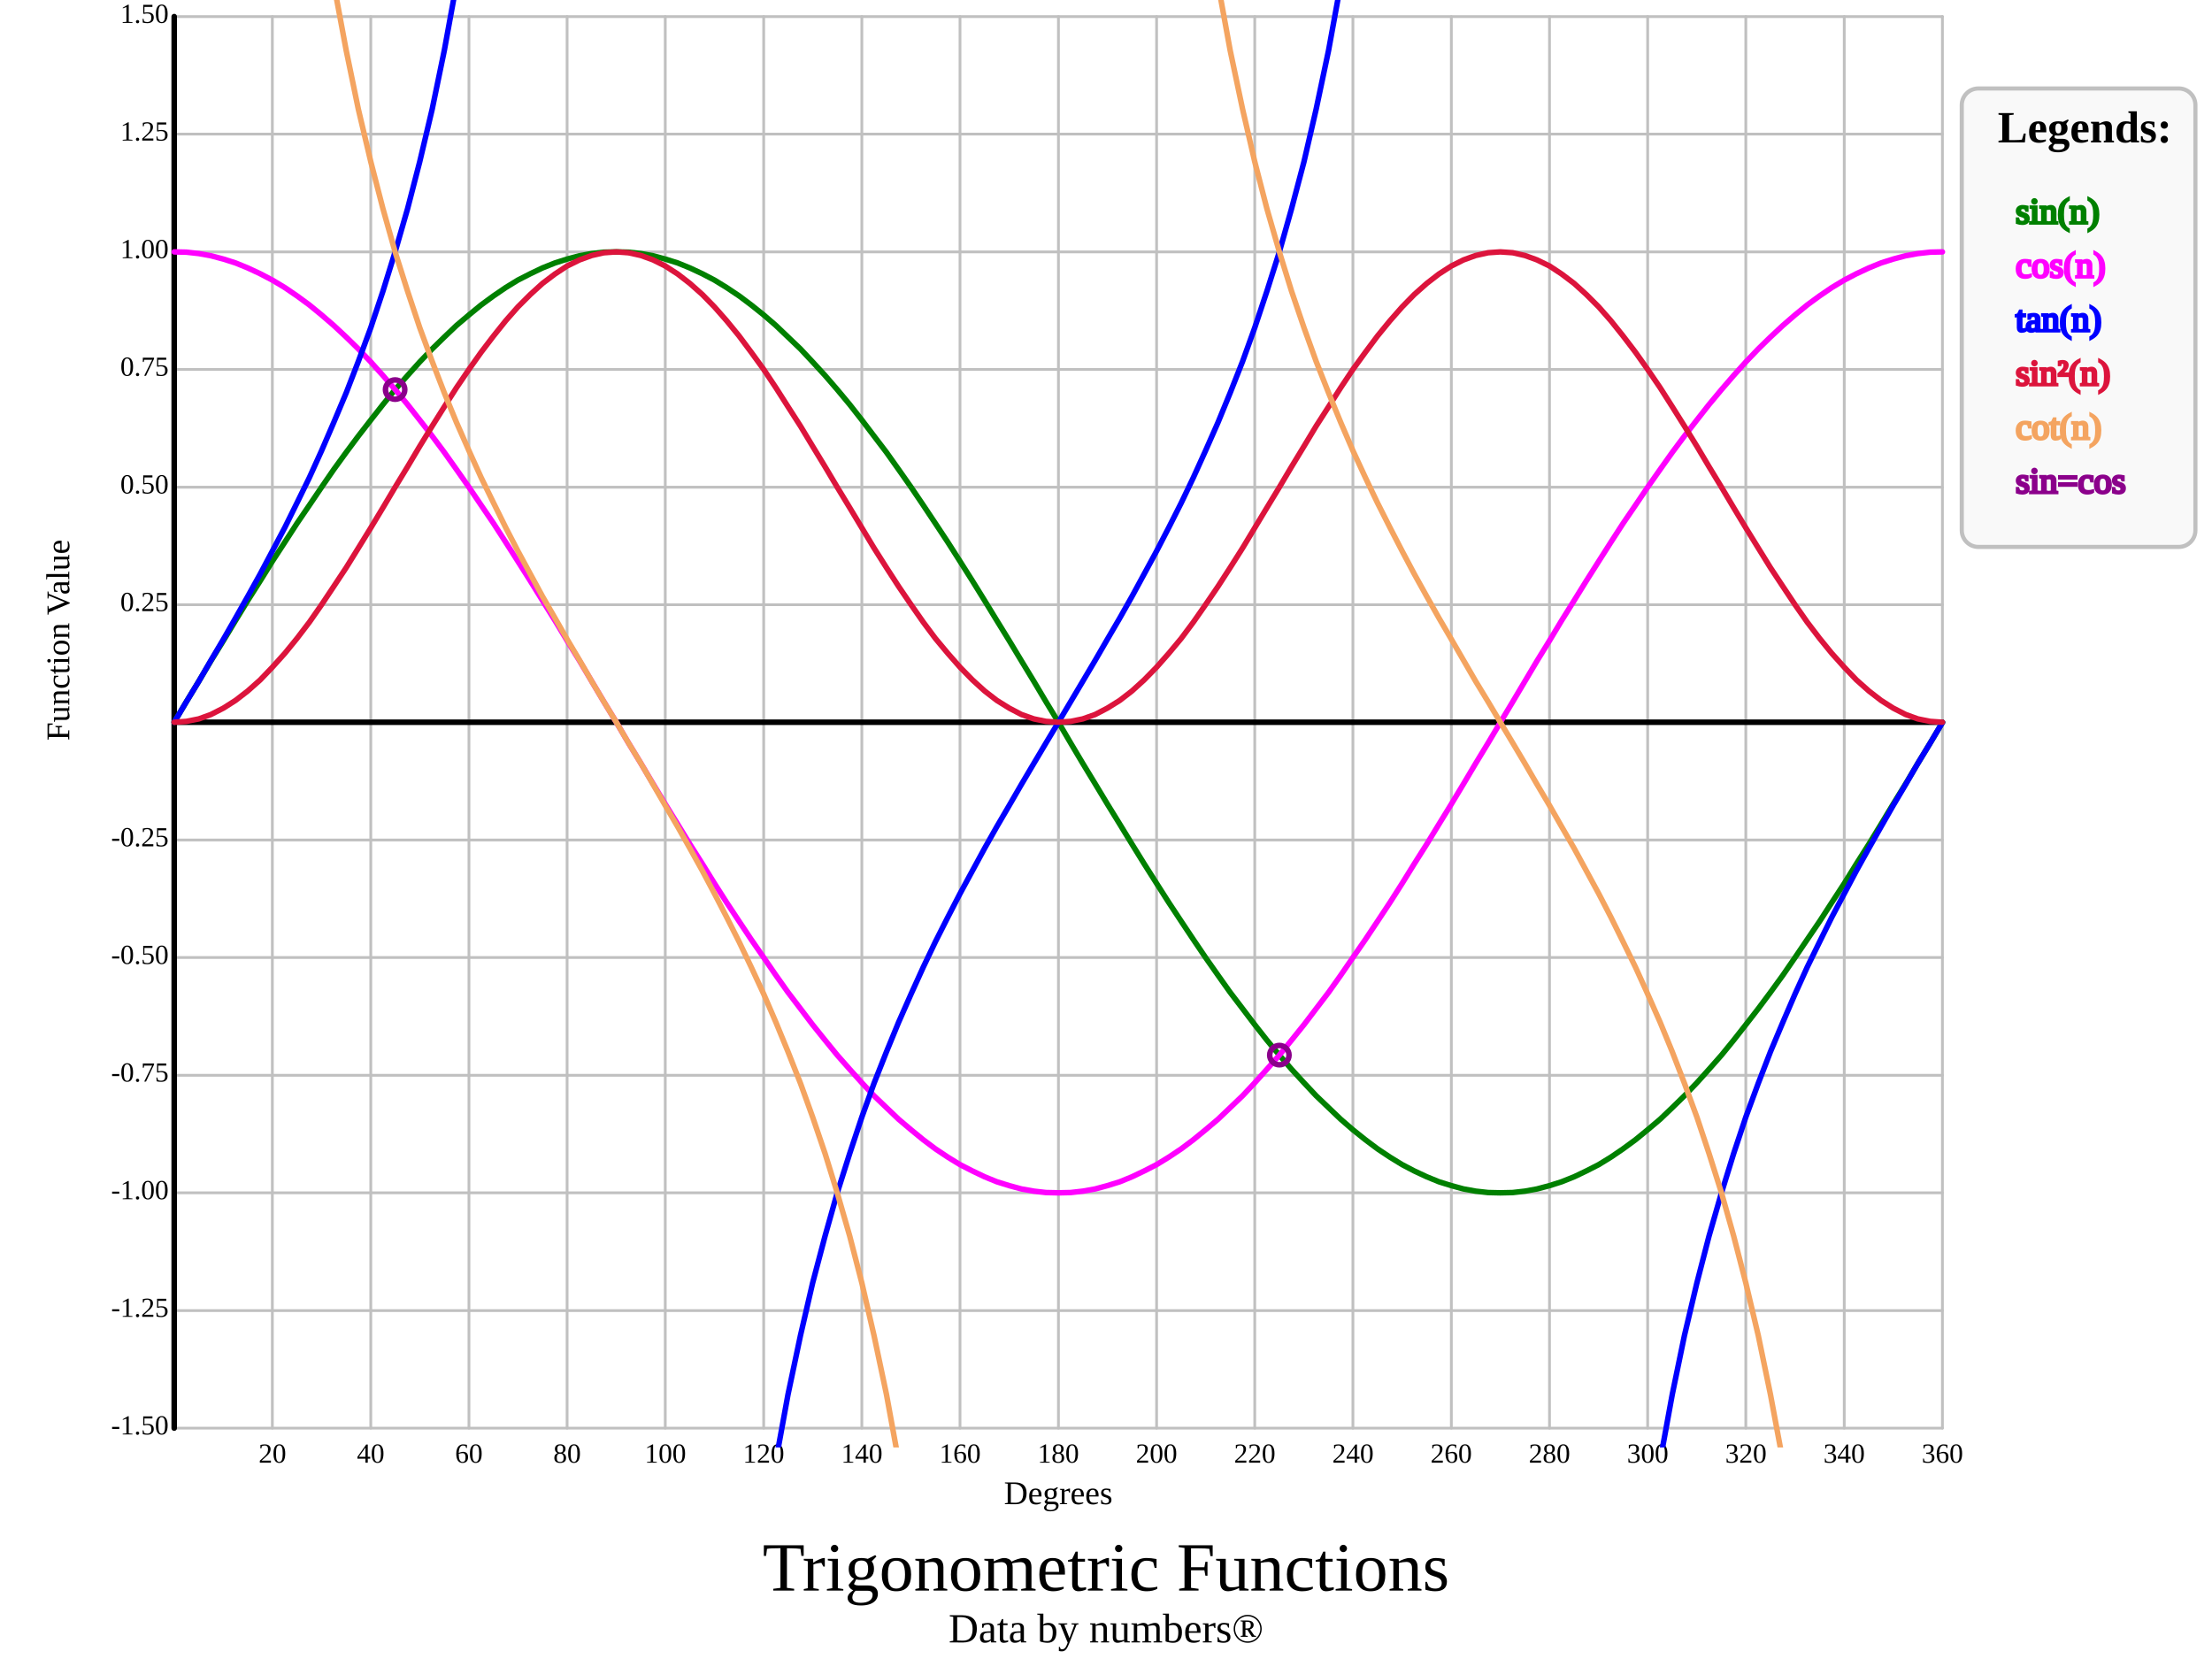
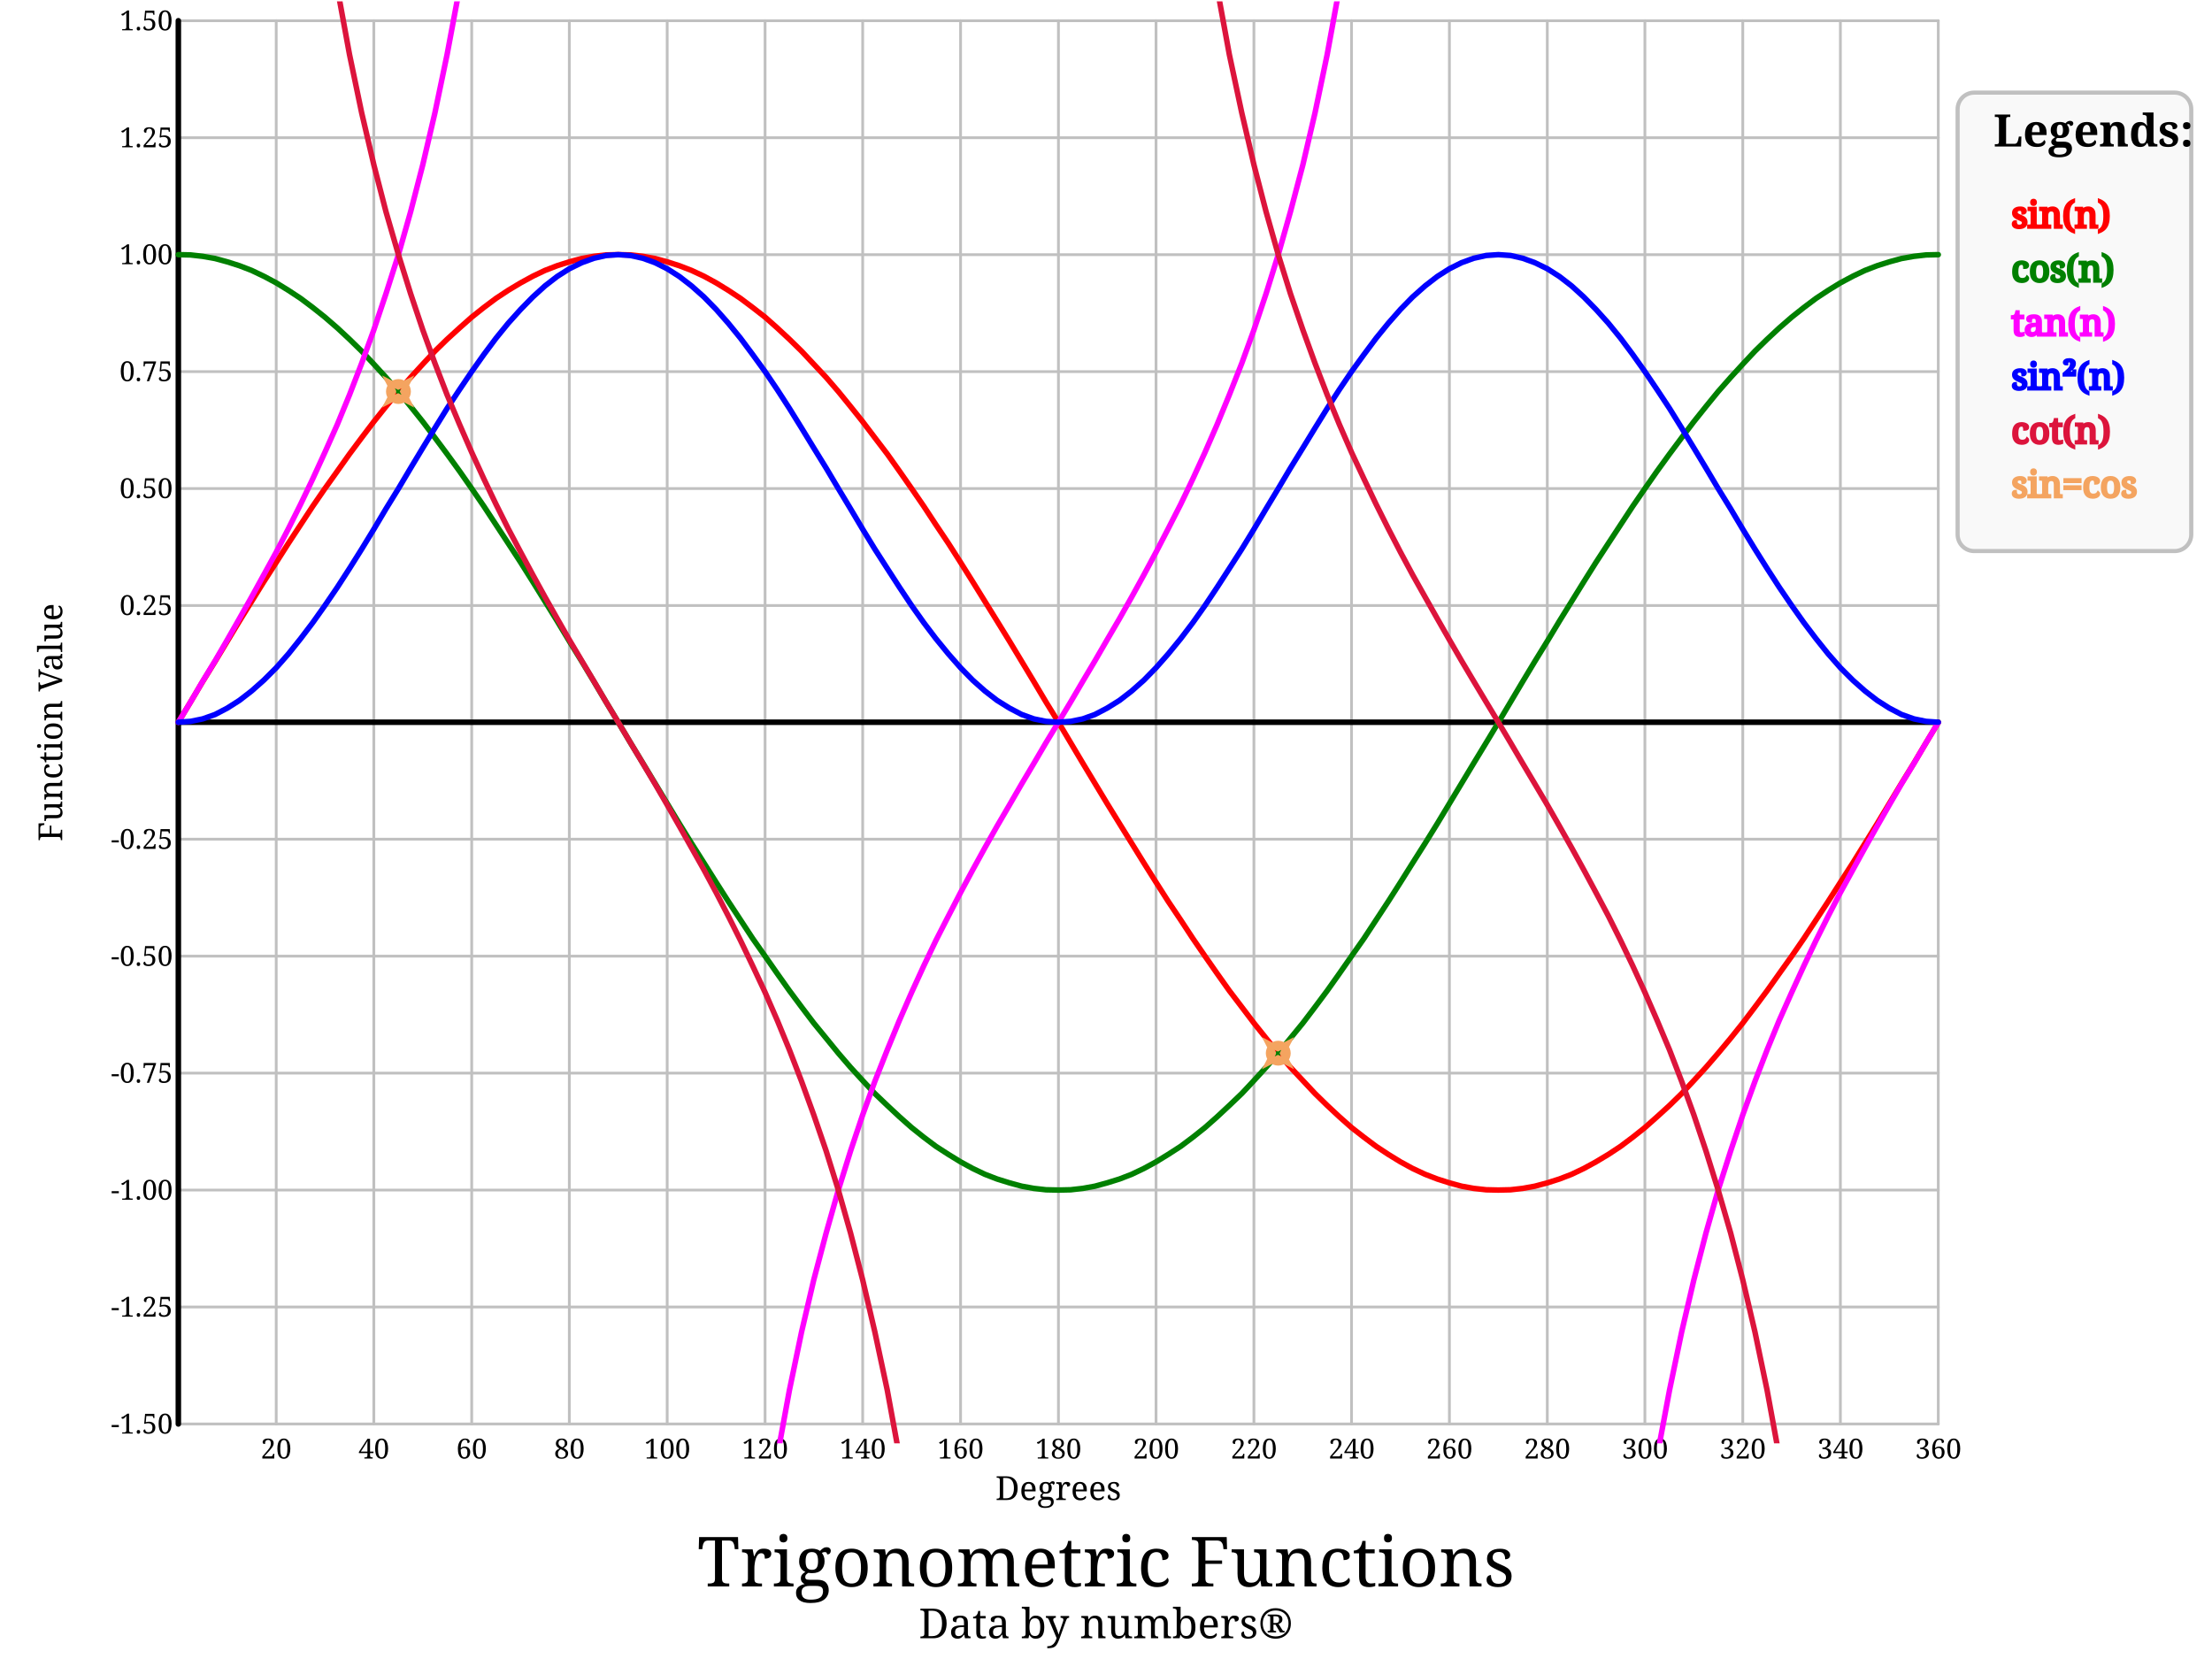
<svg xmlns="http://www.w3.org/2000/svg" id="svg-ex1" width="800" height="600">
+   <defs>
+     <clipPath id="plotable">
+       <rect x="57.5" y="0.5" width="650.5" height="521.5" rx="0.0" />
+     </clipPath>
+   </defs>
  <style>
svg#svg-ex1 { background-color: #ffedcc }
#svg-ex1 g.plotarea { opacity: 1.0 }
#svg-ex1 g.plotarea path:hover { stroke-width: 5.0 }
#svg-ex1 path { stroke-width: 2.0; fill: none; stroke-linecap: round }
#svg-ex1 path.axes { stroke: black }
- #svg-ex1 path.xtick, #svg-ex1 path.ytick { stroke: silver; stroke-width: 1 }
- #svg-ex1 text.legends { font-size: 13.0px }
- #svg-ex1 text.legends.headline { font-size: 16.2px; font-weight: bold }
+ #svg-ex1 path.xlabel, #svg-ex1 path.ylabel { stroke: silver; stroke-width: 1 }
+ #svg-ex1 text { font-family: serif }
+ #svg-ex1 text.legend { font-size: 13.0px }
+ #svg-ex1 text.legend.headline { font-size: 16.2px; font-weight: bold }
#svg-ex1 text.subtitle { font-size: 15.0px; text-anchor: middle }
#svg-ex1 text.title { font-size: 25.0px; text-anchor: middle }
#svg-ex1 text.xlabel { font-size: 10.0px; text-anchor: middle }
- #svg-ex1 text.xtitle { font-size: 12.0px; text-anchor: middle }
+ #svg-ex1 text.xtitle, #svg-ex1 text.ytitle { font-size: 12.0px; text-anchor: middle }
#svg-ex1 text.ylabel { font-size: 10.0px; text-anchor: end; dominant-baseline: middle }
- #svg-ex1 text.ytitle { font-size: 12.0px; text-anchor: middle; writing-mode: tb }
- #svg-ex1 path.plot01 { stroke: #ff0000 }
- #svg-ex1 text.plot01 { fill: #ff0000; stroke: #ff0000 }
- #svg-ex1 path.plot02 { stroke: #008000 }
- #svg-ex1 text.plot02 { fill: #008000; stroke: #008000 }
- #svg-ex1 path.plot03 { stroke: #ff00ff }
- #svg-ex1 text.plot03 { fill: #ff00ff; stroke: #ff00ff }
- #svg-ex1 path.plot04 { stroke: #0000ff }
- #svg-ex1 text.plot04 { fill: #0000ff; stroke: #0000ff }
- #svg-ex1 path.plot05 { stroke: #dc143c }
- #svg-ex1 text.plot05 { fill: #dc143c; stroke: #dc143c }
- #svg-ex1 path.plot06 { stroke: #f4a460 }
- #svg-ex1 text.plot06 { fill: #f4a460; stroke: #f4a460 }
- #svg-ex1 path.plot07 { stroke: #8b008b }
- #svg-ex1 text.plot07 { fill: #8b008b; stroke: #8b008b }
- #svg-ex1 rect.legends { fill: silver; stroke: silver; fill-opacity: 0.1; stroke-width: 1.5 }
+ #svg-ex1 path.plot03 { stroke: #ff0000; fill: none; fill-opacity: 0.75 }
+ #svg-ex1 text.plot03, #svg-ex1 rect.plot03 { fill: #ff0000; stroke: #ff0000 }
+ #svg-ex1 path.plot04 { stroke: #008000; fill: none; fill-opacity: 0.75 }
+ #svg-ex1 text.plot04, #svg-ex1 rect.plot04 { fill: #008000; stroke: #008000 }
+ #svg-ex1 path.plot05 { stroke: #ff00ff; fill: none; fill-opacity: 0.75 }
+ #svg-ex1 text.plot05, #svg-ex1 rect.plot05 { fill: #ff00ff; stroke: #ff00ff }
+ #svg-ex1 path.plot06 { stroke: #0000ff; fill: none; fill-opacity: 0.75 }
+ #svg-ex1 text.plot06, #svg-ex1 rect.plot06 { fill: #0000ff; stroke: #0000ff }
+ #svg-ex1 path.plot07 { stroke: #dc143c; fill: none; fill-opacity: 0.75 }
+ #svg-ex1 text.plot07, #svg-ex1 rect.plot07 { fill: #dc143c; stroke: #dc143c }
+ #svg-ex1 path.plot08 { stroke: #f4a460; fill: none; fill-opacity: 0.75 }
+ #svg-ex1 text.plot08, #svg-ex1 rect.plot08 { fill: #f4a460; stroke: #f4a460 }
+ #svg-ex1 rect.legend { fill: silver; stroke: silver; fill-opacity: 0.1; stroke-width: 1.5 }
</style>
-   <defs>
-     <clipPath id="plotable">
-       <rect x="56.0" y="-1.0" width="653.5" height="524.5" rx="0.0" />
-     </clipPath>
-   </defs>
-   <path class="xtick" d=" M 98.5,516.5 V 6.0 M 134.1,516.5 V 6.0 M 169.6,516.5 V 6.0 M 205.1,516.5 V 6.0 M 240.6,516.5 V 6.0 M 276.2,516.5 V 6.0 M 311.7,516.5 V 6.0 M 347.2,516.5 V 6.0 M 382.8,516.5 V 6.0 M 418.3,516.5 V 6.0 M 453.8,516.5 V 6.0 M 489.3,516.5 V 6.0 M 524.9,516.5 V 6.0 M 560.4,516.5 V 6.0 M 595.9,516.5 V 6.0 M 631.4,516.5 V 6.0 M 667.0,516.5 V 6.0 M 702.5,516.5 V 6.0 " />
-   <text x="98.53" y="529.00" class="xlabel">20</text>
-   <text x="134.06" y="529.00" class="xlabel">40</text>
-   <text x="169.58" y="529.00" class="xlabel">60</text>
-   <text x="205.11" y="529.00" class="xlabel">80</text>
-   <text x="240.64" y="529.00" class="xlabel">100</text>
-   <text x="276.17" y="529.00" class="xlabel">120</text>
-   <text x="311.69" y="529.00" class="xlabel">140</text>
-   <text x="347.22" y="529.00" class="xlabel">160</text>
-   <text x="382.75" y="529.00" class="xlabel">180</text>
-   <text x="418.28" y="529.00" class="xlabel">200</text>
-   <text x="453.81" y="529.00" class="xlabel">220</text>
-   <text x="489.33" y="529.00" class="xlabel">240</text>
-   <text x="524.86" y="529.00" class="xlabel">260</text>
-   <text x="560.39" y="529.00" class="xlabel">280</text>
-   <text x="595.92" y="529.00" class="xlabel">300</text>
-   <text x="631.44" y="529.00" class="xlabel">320</text>
-   <text x="666.97" y="529.00" class="xlabel">340</text>
-   <text x="702.50" y="529.00" class="xlabel">360</text>
-   <path class="ytick" d=" M 63.0,218.7 H 702.5 M 63.0,303.8 H 702.5 M 63.0,176.2 H 702.5 M 63.0,346.3 H 702.5 M 63.0,133.6 H 702.5 M 63.0,388.9 H 702.5 M 63.0,91.1 H 702.5 M 63.0,431.4 H 702.5 M 63.0,48.5 H 702.5 M 63.0,474.0 H 702.5 M 63.0,6.0 H 702.5 M 63.0,516.5 H 702.5 " />
-   <text x="61.00" y="218.71" class="ylabel">0.25</text>
-   <text x="61.00" y="303.79" class="ylabel">-0.25</text>
-   <text x="61.00" y="176.17" class="ylabel">0.50</text>
-   <text x="61.00" y="346.33" class="ylabel">-0.50</text>
-   <text x="61.00" y="133.62" class="ylabel">0.75</text>
-   <text x="61.00" y="388.88" class="ylabel">-0.75</text>
-   <text x="61.00" y="91.08" class="ylabel">1.00</text>
-   <text x="61.00" y="431.42" class="ylabel">-1.00</text>
-   <text x="61.00" y="48.54" class="ylabel">1.25</text>
-   <text x="61.00" y="473.96" class="ylabel">-1.25</text>
-   <text x="61.00" y="6.00" class="ylabel">1.50</text>
-   <text x="61.00" y="516.50" class="ylabel">-1.50</text>
-   <path class="axes" d=" M 63.0,261.2 H 702.5 M 63.0,516.5 V 6.0 " />
+   <path class="xlabel" d=" M 99.9,515.0 V 7.5 M 135.2,515.0 V 7.5 M 170.6,515.0 V 7.5 M 205.9,515.0 V 7.5 M 241.3,515.0 V 7.5 M 276.7,515.0 V 7.5 M 312.0,515.0 V 7.5 M 347.4,515.0 V 7.5 M 382.8,515.0 V 7.5 M 418.1,515.0 V 7.5 M 453.5,515.0 V 7.5 M 488.8,515.0 V 7.5 M 524.2,515.0 V 7.5 M 559.6,515.0 V 7.5 M 594.9,515.0 V 7.5 M 630.3,515.0 V 7.5 M 665.6,515.0 V 7.5 M 701.0,515.0 V 7.5 " />
+   <text x="99.86" y="527.50" class="xlabel">20</text>
+   <text x="135.22" y="527.50" class="xlabel">40</text>
+   <text x="170.58" y="527.50" class="xlabel">60</text>
+   <text x="205.94" y="527.50" class="xlabel">80</text>
+   <text x="241.31" y="527.50" class="xlabel">100</text>
+   <text x="276.67" y="527.50" class="xlabel">120</text>
+   <text x="312.03" y="527.50" class="xlabel">140</text>
+   <text x="347.39" y="527.50" class="xlabel">160</text>
+   <text x="382.75" y="527.50" class="xlabel">180</text>
+   <text x="418.11" y="527.50" class="xlabel">200</text>
+   <text x="453.47" y="527.50" class="xlabel">220</text>
+   <text x="488.83" y="527.50" class="xlabel">240</text>
+   <text x="524.19" y="527.50" class="xlabel">260</text>
+   <text x="559.56" y="527.50" class="xlabel">280</text>
+   <text x="594.92" y="527.50" class="xlabel">300</text>
+   <text x="630.28" y="527.50" class="xlabel">320</text>
+   <text x="665.64" y="527.50" class="xlabel">340</text>
+   <text x="701.00" y="527.50" class="xlabel">360</text>
+   <path class="ylabel" d=" M 64.5,219.0 H 701.0 M 64.5,303.5 H 701.0 M 64.5,176.7 H 701.0 M 64.5,345.8 H 701.0 M 64.5,134.4 H 701.0 M 64.5,388.1 H 701.0 M 64.5,92.1 H 701.0 M 64.5,430.4 H 701.0 M 64.5,49.8 H 701.0 M 64.5,472.7 H 701.0 M 64.5,7.5 H 701.0 M 64.5,515.0 H 701.0 " />
+   <text x="62.50" y="218.96" class="ylabel">0.25</text>
+   <text x="62.50" y="303.54" class="ylabel">-0.25</text>
+   <text x="62.50" y="176.67" class="ylabel">0.50</text>
+   <text x="62.50" y="345.83" class="ylabel">-0.50</text>
+   <text x="62.50" y="134.38" class="ylabel">0.75</text>
+   <text x="62.50" y="388.12" class="ylabel">-0.75</text>
+   <text x="62.50" y="92.08" class="ylabel">1.00</text>
+   <text x="62.50" y="430.42" class="ylabel">-1.00</text>
+   <text x="62.50" y="49.79" class="ylabel">1.25</text>
+   <text x="62.50" y="472.71" class="ylabel">-1.25</text>
+   <text x="62.50" y="7.50" class="ylabel">1.50</text>
+   <text x="62.50" y="515.00" class="ylabel">-1.50</text>
+   <path class="axes" d=" M 64.5,261.2 H 701.0 M 64.5,515.0 V 7.5 " />
  <g clip-path="url(#plotable)" class="plotarea">
-     <path class="plot02" d=" M 63.0,261.2 L 67.4,253.8 L 71.9,246.4 L 76.3,239.0 L 80.8,231.7 L 85.2,224.4 L 89.6,217.2 L 94.1,210.1 L 98.5,203.0 L 103.0,196.1 L 107.4,189.3 L 111.9,182.7 L 116.3,176.2 L 120.7,169.8 L 125.2,163.6 L 129.6,157.7 L 134.1,151.9 L 138.5,146.3 L 142.9,140.9 L 147.4,135.8 L 151.8,130.9 L 156.3,126.2 L 160.7,121.9 L 165.1,117.7 L 169.6,113.9 L 174.0,110.3 L 178.5,107.0 L 182.9,104.0 L 187.3,101.3 L 191.8,99.0 L 196.2,96.9 L 200.7,95.1 L 205.1,93.7 L 209.6,92.5 L 214.0,91.7 L 218.4,91.2 L 222.9,91.1 L 227.3,91.2 L 231.8,91.7 L 236.2,92.5 L 240.6,93.7 L 245.1,95.1 L 249.5,96.9 L 254.0,99.0 L 258.4,101.3 L 262.8,104.0 L 267.3,107.0 L 271.7,110.3 L 276.2,113.9 L 280.6,117.7 L 285.0,121.9 L 289.5,126.2 L 293.9,130.9 L 298.4,135.8 L 302.8,140.9 L 307.3,146.3 L 311.7,151.9 L 316.1,157.7 L 320.6,163.6 L 325.0,169.8 L 329.5,176.2 L 333.9,182.7 L 338.3,189.3 L 342.8,196.1 L 347.2,203.0 L 351.7,210.1 L 356.1,217.2 L 360.5,224.4 L 365.0,231.7 L 369.4,239.0 L 373.9,246.4 L 378.3,253.8 L 382.8,261.2 L 387.2,268.7 L 391.6,276.1 L 396.1,283.5 L 400.5,290.8 L 405.0,298.1 L 409.4,305.3 L 413.8,312.4 L 418.3,319.5 L 422.7,326.4 L 427.2,333.2 L 431.6,339.8 L 436.0,346.3 L 440.5,352.7 L 444.9,358.9 L 449.4,364.8 L 453.8,370.6 L 458.2,376.2 L 462.7,381.6 L 467.1,386.7 L 471.6,391.6 L 476.0,396.3 L 480.5,400.6 L 484.9,404.8 L 489.3,408.6 L 493.8,412.2 L 498.2,415.5 L 502.7,418.5 L 507.1,421.2 L 511.5,423.5 L 516.0,425.6 L 520.4,427.4 L 524.9,428.8 L 529.3,430.0 L 533.7,430.8 L 538.2,431.3 L 542.6,431.4 L 547.1,431.3 L 551.5,430.8 L 555.9,430.0 L 560.4,428.8 L 564.8,427.4 L 569.3,425.6 L 573.7,423.5 L 578.2,421.2 L 582.6,418.5 L 587.0,415.5 L 591.5,412.2 L 595.9,408.6 L 600.4,404.8 L 604.8,400.6 L 609.2,396.3 L 613.7,391.6 L 618.1,386.7 L 622.6,381.6 L 627.0,376.2 L 631.4,370.6 L 635.9,364.8 L 640.3,358.9 L 644.8,352.7 L 649.2,346.3 L 653.6,339.8 L 658.1,333.2 L 662.5,326.4 L 667.0,319.5 L 671.4,312.4 L 675.9,305.3 L 680.3,298.1 L 684.7,290.8 L 689.2,283.5 L 693.6,276.1 L 698.1,268.7 L 702.5,261.3 " />
-     <path class="plot03" d=" M 63.0,91.1 L 67.4,91.2 L 71.9,91.7 L 76.3,92.5 L 80.8,93.7 L 85.2,95.1 L 89.6,96.9 L 94.1,99.0 L 98.5,101.3 L 103.0,104.0 L 107.4,107.0 L 111.9,110.3 L 116.3,113.9 L 120.7,117.7 L 125.2,121.9 L 129.6,126.2 L 134.1,130.9 L 138.5,135.8 L 142.9,140.9 L 147.4,146.3 L 151.8,151.9 L 156.3,157.7 L 160.7,163.6 L 165.1,169.8 L 169.6,176.2 L 174.0,182.7 L 178.5,189.3 L 182.9,196.1 L 187.3,203.0 L 191.8,210.1 L 196.2,217.2 L 200.7,224.4 L 205.1,231.7 L 209.6,239.0 L 214.0,246.4 L 218.4,253.8 L 222.9,261.2 L 227.3,268.7 L 231.8,276.1 L 236.2,283.5 L 240.6,290.8 L 245.1,298.1 L 249.5,305.3 L 254.0,312.4 L 258.4,319.5 L 262.8,326.4 L 267.3,333.2 L 271.7,339.8 L 276.2,346.3 L 280.6,352.7 L 285.0,358.9 L 289.5,364.8 L 293.9,370.6 L 298.4,376.2 L 302.8,381.6 L 307.3,386.7 L 311.7,391.6 L 316.1,396.3 L 320.6,400.6 L 325.0,404.8 L 329.5,408.6 L 333.9,412.2 L 338.3,415.5 L 342.8,418.5 L 347.2,421.2 L 351.7,423.5 L 356.1,425.6 L 360.5,427.4 L 365.0,428.8 L 369.4,430.0 L 373.9,430.8 L 378.3,431.3 L 382.8,431.4 L 387.2,431.3 L 391.6,430.8 L 396.1,430.0 L 400.5,428.8 L 405.0,427.4 L 409.4,425.6 L 413.8,423.5 L 418.3,421.2 L 422.7,418.5 L 427.2,415.5 L 431.6,412.2 L 436.0,408.6 L 440.5,404.8 L 444.9,400.6 L 449.4,396.3 L 453.8,391.6 L 458.2,386.7 L 462.7,381.6 L 467.1,376.2 L 471.6,370.6 L 476.0,364.8 L 480.5,358.9 L 484.9,352.7 L 489.3,346.3 L 493.8,339.8 L 498.2,333.2 L 502.7,326.4 L 507.1,319.5 L 511.5,312.4 L 516.0,305.3 L 520.4,298.1 L 524.9,290.8 L 529.3,283.5 L 533.7,276.1 L 538.2,268.7 L 542.6,261.3 L 547.1,253.8 L 551.5,246.4 L 555.9,239.0 L 560.4,231.7 L 564.8,224.4 L 569.3,217.2 L 573.7,210.1 L 578.2,203.0 L 582.6,196.1 L 587.0,189.3 L 591.5,182.7 L 595.9,176.2 L 600.4,169.8 L 604.8,163.6 L 609.2,157.7 L 613.7,151.9 L 618.1,146.3 L 622.6,140.9 L 627.0,135.8 L 631.4,130.9 L 635.9,126.2 L 640.3,121.9 L 644.8,117.7 L 649.2,113.9 L 653.6,110.3 L 658.1,107.0 L 662.5,104.0 L 667.0,101.3 L 671.4,99.0 L 675.9,96.9 L 680.3,95.1 L 684.7,93.7 L 689.2,92.5 L 693.6,91.7 L 698.1,91.2 L 702.5,91.1 " />
-     <path class="plot04" d=" M 63.0,261.2 L 67.4,253.8 L 71.9,246.4 L 76.3,238.8 L 80.8,231.2 L 85.2,223.5 L 89.6,215.7 L 94.1,207.6 L 98.5,199.3 L 103.0,190.8 L 107.4,181.9 L 111.9,172.7 L 116.3,163.0 L 120.7,152.8 L 125.2,142.1 L 129.6,130.7 L 134.1,118.5 L 138.5,105.3 L 142.9,91.1 L 147.4,75.5 L 151.8,58.5 L 156.3,39.5 L 160.7,18.2 L 165.1,-5.9 L 169.6,-33.5 L 174.0,-65.6 L 178.5,-103.7 L 182.9,-149.6 L 187.3,-206.3 L 191.8,-278.4 L 196.2,-300.0 M 205.1,-300.0 M 209.6,-300.0 M 214.0,-300.0 M 218.4,-300.0 M 222.9,-300.0 M 227.3,900.0 M 231.8,900.0 M 236.2,900.0 M 240.6,900.0 M 245.1,900.0 L 249.5,896.3 L 254.0,800.9 L 258.4,728.8 L 262.8,672.1 L 267.3,626.2 L 271.7,588.1 L 276.2,556.0 L 280.6,528.4 L 285.0,504.3 L 289.5,483.0 L 293.9,464.0 L 298.4,447.0 L 302.8,431.4 L 307.3,417.2 L 311.7,404.0 L 316.1,391.8 L 320.6,380.4 L 325.0,369.7 L 329.5,359.5 L 333.9,349.8 L 338.3,340.6 L 342.8,331.7 L 347.2,323.2 L 351.7,314.9 L 356.1,306.8 L 360.5,299.0 L 365.0,291.3 L 369.4,283.7 L 373.9,276.1 L 378.3,268.7 L 382.8,261.2 L 387.2,253.8 L 391.6,246.4 L 396.1,238.8 L 400.5,231.2 L 405.0,223.5 L 409.4,215.7 L 413.8,207.6 L 418.3,199.3 L 422.7,190.8 L 427.2,181.9 L 431.6,172.7 L 436.0,163.0 L 440.5,152.8 L 444.9,142.1 L 449.4,130.7 L 453.8,118.5 L 458.2,105.3 L 462.7,91.1 L 467.1,75.5 L 471.6,58.5 L 476.0,39.5 L 480.5,18.2 L 484.9,-5.9 L 489.3,-33.5 L 493.8,-65.6 L 498.2,-103.7 L 502.7,-149.6 L 507.1,-206.3 L 511.5,-278.4 L 516.0,-300.0 M 524.9,-300.0 M 529.3,-300.0 M 533.7,-300.0 M 538.2,-300.0 M 542.6,-300.0 M 547.1,900.0 M 551.5,900.0 M 555.9,900.0 M 560.4,900.0 M 564.8,900.0 L 569.3,896.3 L 573.7,800.9 L 578.2,728.8 L 582.6,672.1 L 587.0,626.2 L 591.5,588.1 L 595.9,556.0 L 600.4,528.4 L 604.8,504.3 L 609.2,483.0 L 613.7,464.0 L 618.1,447.0 L 622.6,431.4 L 627.0,417.2 L 631.4,404.0 L 635.9,391.8 L 640.3,380.4 L 644.8,369.7 L 649.2,359.5 L 653.6,349.8 L 658.1,340.6 L 662.5,331.7 L 667.0,323.2 L 671.4,314.9 L 675.9,306.8 L 680.3,299.0 L 684.7,291.3 L 689.2,283.7 L 693.6,276.1 L 698.1,268.7 L 702.5,261.3 " />
-     <path class="plot05" d=" M 63.0,261.2 L 67.4,260.9 L 71.9,260.0 L 76.3,258.4 L 80.8,256.1 L 85.2,253.3 L 89.6,249.9 L 94.1,245.9 L 98.5,241.3 L 103.0,236.3 L 107.4,230.9 L 111.9,225.0 L 116.3,218.7 L 120.7,212.1 L 125.2,205.3 L 129.6,198.2 L 134.1,190.9 L 138.5,183.6 L 142.9,176.2 L 147.4,168.8 L 151.8,161.4 L 156.3,154.1 L 160.7,147.1 L 165.1,140.2 L 169.6,133.6 L 174.0,127.4 L 178.5,121.5 L 182.9,116.0 L 187.3,111.0 L 191.8,106.5 L 196.2,102.5 L 200.7,99.1 L 205.1,96.2 L 209.6,94.0 L 214.0,92.4 L 218.4,91.4 L 222.9,91.1 L 227.3,91.4 L 231.8,92.4 L 236.2,94.0 L 240.6,96.2 L 245.1,99.1 L 249.5,102.5 L 254.0,106.5 L 258.4,111.0 L 262.8,116.0 L 267.3,121.5 L 271.7,127.4 L 276.2,133.6 L 280.6,140.2 L 285.0,147.1 L 289.5,154.1 L 293.9,161.4 L 298.4,168.8 L 302.8,176.2 L 307.3,183.6 L 311.7,190.9 L 316.1,198.2 L 320.6,205.3 L 325.0,212.1 L 329.5,218.7 L 333.9,225.0 L 338.3,230.9 L 342.8,236.3 L 347.2,241.3 L 351.7,245.9 L 356.1,249.9 L 360.5,253.3 L 365.0,256.1 L 369.4,258.4 L 373.9,260.0 L 378.3,260.9 L 382.8,261.2 L 387.2,260.9 L 391.6,260.0 L 396.1,258.4 L 400.5,256.1 L 405.0,253.3 L 409.4,249.9 L 413.8,245.9 L 418.3,241.3 L 422.7,236.3 L 427.2,230.9 L 431.6,225.0 L 436.0,218.7 L 440.5,212.1 L 444.9,205.3 L 449.4,198.2 L 453.8,190.9 L 458.2,183.6 L 462.7,176.2 L 467.1,168.8 L 471.6,161.4 L 476.0,154.1 L 480.5,147.1 L 484.9,140.2 L 489.3,133.6 L 493.8,127.4 L 498.2,121.5 L 502.7,116.0 L 507.1,111.0 L 511.5,106.5 L 516.0,102.5 L 520.4,99.1 L 524.9,96.2 L 529.3,94.0 L 533.7,92.4 L 538.2,91.4 L 542.6,91.1 L 547.1,91.4 L 551.5,92.4 L 555.9,94.0 L 560.4,96.2 L 564.8,99.1 L 569.3,102.5 L 573.7,106.5 L 578.2,111.0 L 582.6,116.0 L 587.0,121.5 L 591.5,127.4 L 595.9,133.6 L 600.4,140.2 L 604.8,147.1 L 609.2,154.1 L 613.7,161.4 L 618.1,168.8 L 622.6,176.2 L 627.0,183.6 L 631.4,190.9 L 635.9,198.2 L 640.3,205.3 L 644.8,212.1 L 649.2,218.7 L 653.6,225.0 L 658.1,230.9 L 662.5,236.3 L 667.0,241.3 L 671.4,245.9 L 675.9,249.9 L 680.3,253.3 L 684.7,256.1 L 689.2,258.4 L 693.6,260.0 L 698.1,260.9 L 702.5,261.2 " />
-     <path class="plot06" d=" M 67.4,-300.0 L 71.9,-300.0 M 80.8,-300.0 M 85.2,-300.0 M 89.6,-300.0 L 94.1,-278.4 L 98.5,-206.3 L 103.0,-149.6 L 107.4,-103.7 L 111.9,-65.6 L 116.3,-33.5 L 120.7,-5.9 L 125.2,18.2 L 129.6,39.5 L 134.1,58.5 L 138.5,75.5 L 142.9,91.1 L 147.4,105.3 L 151.8,118.5 L 156.3,130.7 L 160.7,142.1 L 165.1,152.8 L 169.6,163.0 L 174.0,172.7 L 178.5,181.9 L 182.9,190.8 L 187.3,199.3 L 191.8,207.6 L 196.2,215.7 L 200.7,223.5 L 205.1,231.2 L 209.6,238.8 L 214.0,246.4 L 218.4,253.8 L 222.9,261.2 L 227.3,268.7 L 231.8,276.1 L 236.2,283.7 L 240.6,291.3 L 245.1,299.0 L 249.5,306.8 L 254.0,314.9 L 258.4,323.2 L 262.8,331.7 L 267.3,340.6 L 271.7,349.8 L 276.2,359.5 L 280.6,369.7 L 285.0,380.4 L 289.5,391.8 L 293.9,404.0 L 298.4,417.2 L 302.8,431.4 L 307.3,447.0 L 311.7,464.0 L 316.1,483.0 L 320.6,504.3 L 325.0,528.4 L 329.5,556.0 L 333.9,588.1 L 338.3,626.2 L 342.8,672.1 L 347.2,728.8 L 351.7,800.9 L 356.1,896.3 L 360.5,900.0 M 369.4,900.0 M 373.9,900.0 M 378.3,900.0 M 382.8,900.0 M 387.2,-300.0 M 391.6,-300.0 M 396.1,-300.0 M 400.5,-300.0 M 405.0,-300.0 M 409.4,-300.0 L 413.8,-278.4 L 418.3,-206.3 L 422.7,-149.6 L 427.2,-103.7 L 431.6,-65.6 L 436.0,-33.5 L 440.5,-5.9 L 444.9,18.2 L 449.4,39.5 L 453.8,58.5 L 458.2,75.5 L 462.7,91.1 L 467.1,105.3 L 471.6,118.5 L 476.0,130.7 L 480.5,142.1 L 484.9,152.8 L 489.3,163.0 L 493.8,172.7 L 498.2,181.9 L 502.7,190.8 L 507.1,199.3 L 511.5,207.6 L 516.0,215.7 L 520.4,223.5 L 524.9,231.2 L 529.3,238.8 L 533.7,246.4 L 538.2,253.8 L 542.6,261.2 L 547.1,268.7 L 551.5,276.1 L 555.9,283.7 L 560.4,291.3 L 564.8,299.0 L 569.3,306.8 L 573.7,314.9 L 578.2,323.2 L 582.6,331.7 L 587.0,340.6 L 591.5,349.8 L 595.9,359.5 L 600.4,369.7 L 604.8,380.4 L 609.2,391.8 L 613.7,404.0 L 618.1,417.2 L 622.6,431.4 L 627.0,447.0 L 631.4,464.0 L 635.9,483.0 L 640.3,504.3 L 644.8,528.4 L 649.2,556.0 L 653.6,588.1 L 658.1,626.2 L 662.5,672.1 L 667.0,728.8 L 671.4,800.9 L 675.9,896.3 L 680.3,900.0 M 689.2,900.0 M 693.6,900.0 M 698.1,900.0 M 702.5,900.0 " />
-     <path class="plot07" d=" M 142.9,140.9 m 0.0,-3.5 a 3.5,3.5,0.0,1,1,0.0,7.0 a 3.5,3.5,0.0,1,1,0.0,-7.0 m 0.0,3.5 M 462.7,381.6 m 0.0,-3.5 a 3.5,3.5,0.0,1,1,0.0,7.0 a 3.5,3.5,0.0,1,1,0.0,-7.0 m 0.0,3.5 " />
+     <path class="plot03" d=" M 64.5,261.2 L 68.9,253.9 L 73.3,246.5 L 77.8,239.2 L 82.2,231.9 L 86.6,224.6 L 91.0,217.5 L 95.4,210.4 L 99.9,203.4 L 104.3,196.5 L 108.7,189.8 L 113.1,183.1 L 117.5,176.7 L 122.0,170.4 L 126.4,164.2 L 130.8,158.3 L 135.2,152.5 L 139.6,147.0 L 144.1,141.6 L 148.5,136.5 L 152.9,131.7 L 157.3,127.0 L 161.7,122.7 L 166.2,118.6 L 170.6,114.7 L 175.0,111.2 L 179.4,107.9 L 183.8,105.0 L 188.3,102.3 L 192.7,99.9 L 197.1,97.8 L 201.5,96.1 L 205.9,94.7 L 210.4,93.5 L 214.8,92.7 L 219.2,92.2 L 223.6,92.1 L 228.0,92.2 L 232.5,92.7 L 236.9,93.5 L 241.3,94.7 L 245.7,96.1 L 250.1,97.8 L 254.6,99.9 L 259.0,102.3 L 263.4,105.0 L 267.8,107.9 L 272.2,111.2 L 276.7,114.7 L 281.1,118.6 L 285.5,122.7 L 289.9,127.0 L 294.3,131.7 L 298.8,136.5 L 303.2,141.6 L 307.6,147.0 L 312.0,152.5 L 316.4,158.3 L 320.9,164.2 L 325.3,170.4 L 329.7,176.7 L 334.1,183.1 L 338.5,189.8 L 343.0,196.5 L 347.4,203.4 L 351.8,210.4 L 356.2,217.5 L 360.6,224.6 L 365.1,231.9 L 369.5,239.2 L 373.9,246.5 L 378.3,253.9 L 382.8,261.2 L 387.2,268.6 L 391.6,276.0 L 396.0,283.3 L 400.4,290.6 L 404.9,297.9 L 409.3,305.0 L 413.7,312.1 L 418.1,319.1 L 422.5,326.0 L 427.0,332.7 L 431.4,339.4 L 435.8,345.8 L 440.2,352.1 L 444.6,358.3 L 449.1,364.2 L 453.5,370.0 L 457.9,375.5 L 462.3,380.9 L 466.7,386.0 L 471.2,390.8 L 475.6,395.5 L 480.0,399.8 L 484.4,403.9 L 488.8,407.8 L 493.3,411.3 L 497.7,414.6 L 502.1,417.5 L 506.5,420.2 L 510.9,422.6 L 515.4,424.7 L 519.8,426.4 L 524.2,427.8 L 528.6,429.0 L 533.0,429.8 L 537.5,430.3 L 541.9,430.4 L 546.3,430.3 L 550.7,429.8 L 555.1,429.0 L 559.6,427.8 L 564.0,426.4 L 568.4,424.7 L 572.8,422.6 L 577.2,420.2 L 581.7,417.5 L 586.1,414.6 L 590.5,411.3 L 594.9,407.8 L 599.3,403.9 L 603.8,399.8 L 608.2,395.5 L 612.6,390.8 L 617.0,386.0 L 621.4,380.9 L 625.9,375.5 L 630.3,370.0 L 634.7,364.2 L 639.1,358.3 L 643.5,352.1 L 648.0,345.8 L 652.4,339.4 L 656.8,332.7 L 661.2,326.0 L 665.6,319.1 L 670.1,312.1 L 674.5,305.0 L 678.9,297.9 L 683.3,290.6 L 687.7,283.3 L 692.2,276.0 L 696.6,268.6 L 701.0,261.3 M 64.5,261.2 " />
+     <path class="plot04" d=" M 64.5,92.1 L 68.9,92.2 L 73.3,92.7 L 77.8,93.5 L 82.2,94.7 L 86.6,96.1 L 91.0,97.8 L 95.4,99.9 L 99.9,102.3 L 104.3,105.0 L 108.7,107.9 L 113.1,111.2 L 117.5,114.7 L 122.0,118.6 L 126.4,122.7 L 130.8,127.0 L 135.2,131.7 L 139.6,136.5 L 144.1,141.6 L 148.5,147.0 L 152.9,152.5 L 157.3,158.3 L 161.7,164.2 L 166.2,170.4 L 170.6,176.7 L 175.0,183.1 L 179.4,189.8 L 183.8,196.5 L 188.3,203.4 L 192.7,210.4 L 197.1,217.5 L 201.5,224.6 L 205.9,231.9 L 210.4,239.2 L 214.8,246.5 L 219.2,253.9 L 223.6,261.2 L 228.0,268.6 L 232.5,276.0 L 236.9,283.3 L 241.3,290.6 L 245.7,297.9 L 250.1,305.0 L 254.6,312.1 L 259.0,319.1 L 263.4,326.0 L 267.8,332.7 L 272.2,339.4 L 276.7,345.8 L 281.1,352.1 L 285.5,358.3 L 289.9,364.2 L 294.3,370.0 L 298.8,375.5 L 303.2,380.9 L 307.6,386.0 L 312.0,390.8 L 316.4,395.5 L 320.9,399.8 L 325.3,403.9 L 329.7,407.8 L 334.1,411.3 L 338.5,414.6 L 343.0,417.5 L 347.4,420.2 L 351.8,422.6 L 356.2,424.7 L 360.6,426.4 L 365.1,427.8 L 369.5,429.0 L 373.9,429.8 L 378.3,430.3 L 382.8,430.4 L 387.2,430.3 L 391.6,429.8 L 396.0,429.0 L 400.4,427.8 L 404.9,426.4 L 409.3,424.7 L 413.7,422.6 L 418.1,420.2 L 422.5,417.5 L 427.0,414.6 L 431.4,411.3 L 435.8,407.8 L 440.2,403.9 L 444.6,399.8 L 449.1,395.5 L 453.5,390.8 L 457.9,386.0 L 462.3,380.9 L 466.7,375.5 L 471.2,370.0 L 475.6,364.2 L 480.0,358.3 L 484.4,352.1 L 488.8,345.8 L 493.3,339.4 L 497.7,332.7 L 502.1,326.0 L 506.5,319.1 L 510.9,312.1 L 515.4,305.0 L 519.8,297.9 L 524.2,290.6 L 528.6,283.3 L 533.0,276.0 L 537.5,268.6 L 541.9,261.3 L 546.3,253.9 L 550.7,246.5 L 555.1,239.2 L 559.6,231.9 L 564.0,224.6 L 568.4,217.5 L 572.8,210.4 L 577.2,203.4 L 581.7,196.5 L 586.1,189.8 L 590.5,183.1 L 594.9,176.7 L 599.3,170.4 L 603.8,164.2 L 608.2,158.3 L 612.6,152.5 L 617.0,147.0 L 621.4,141.6 L 625.9,136.5 L 630.3,131.7 L 634.7,127.0 L 639.1,122.7 L 643.5,118.6 L 648.0,114.7 L 652.4,111.2 L 656.8,107.9 L 661.2,105.0 L 665.6,102.3 L 670.1,99.9 L 674.5,97.8 L 678.9,96.1 L 683.3,94.7 L 687.7,93.5 L 692.2,92.7 L 696.6,92.2 L 701.0,92.1 M 64.5,92.1 " />
+     <path class="plot05" d=" M 64.5,261.2 L 68.9,253.9 L 73.3,246.4 L 77.8,239.0 L 82.2,231.4 L 86.6,223.7 L 91.0,215.9 L 95.4,207.9 L 99.9,199.7 L 104.3,191.2 L 108.7,182.4 L 113.1,173.2 L 117.5,163.6 L 122.0,153.5 L 126.4,142.8 L 130.8,131.4 L 135.2,119.3 L 139.6,106.2 L 144.1,92.1 L 148.5,76.6 L 152.9,59.6 L 157.3,40.8 L 161.7,19.7 L 166.2,-4.3 L 170.6,-31.8 L 175.0,-63.7 L 179.4,-101.5 L 183.8,-147.2 L 188.3,-203.5 L 192.7,-275.3 L 197.1,-300.0 M 205.9,-300.0 M 210.4,-300.0 M 214.8,-300.0 M 219.2,-300.0 M 223.6,-300.0 M 228.0,900.0 M 232.5,900.0 M 236.9,900.0 M 241.3,900.0 M 245.7,900.0 L 250.1,892.6 L 254.6,797.8 L 259.0,726.0 L 263.4,669.7 L 267.8,624.0 L 272.2,586.2 L 276.7,554.3 L 281.1,526.8 L 285.5,502.8 L 289.9,481.7 L 294.3,462.9 L 298.8,445.9 L 303.2,430.4 L 307.6,416.3 L 312.0,403.2 L 316.4,391.1 L 320.9,379.7 L 325.3,369.0 L 329.7,358.9 L 334.1,349.3 L 338.5,340.1 L 343.0,331.3 L 347.4,322.8 L 351.8,314.6 L 356.2,306.6 L 360.6,298.8 L 365.1,291.1 L 369.5,283.5 L 373.9,276.1 L 378.3,268.6 L 382.8,261.2 L 387.2,253.9 L 391.6,246.4 L 396.0,239.0 L 400.4,231.4 L 404.9,223.7 L 409.3,215.9 L 413.7,207.9 L 418.1,199.7 L 422.5,191.2 L 427.0,182.4 L 431.4,173.2 L 435.8,163.6 L 440.2,153.5 L 444.6,142.8 L 449.1,131.4 L 453.5,119.3 L 457.9,106.2 L 462.3,92.1 L 466.7,76.6 L 471.2,59.6 L 475.6,40.8 L 480.0,19.7 L 484.4,-4.3 L 488.8,-31.8 L 493.3,-63.7 L 497.7,-101.5 L 502.1,-147.2 L 506.5,-203.5 L 510.9,-275.3 L 515.4,-300.0 M 524.2,-300.0 M 528.6,-300.0 M 533.0,-300.0 M 537.5,-300.0 M 541.9,-300.0 M 546.3,900.0 M 550.7,900.0 M 555.1,900.0 M 559.6,900.0 M 564.0,900.0 L 568.4,892.6 L 572.8,797.8 L 577.2,726.0 L 581.7,669.7 L 586.1,624.0 L 590.5,586.2 L 594.9,554.3 L 599.3,526.8 L 603.8,502.8 L 608.2,481.7 L 612.6,462.9 L 617.0,445.9 L 621.4,430.4 L 625.9,416.3 L 630.3,403.2 L 634.7,391.1 L 639.1,379.7 L 643.5,369.0 L 648.0,358.9 L 652.4,349.3 L 656.8,340.1 L 661.2,331.3 L 665.6,322.8 L 670.1,314.6 L 674.5,306.6 L 678.9,298.8 L 683.3,291.1 L 687.7,283.5 L 692.2,276.1 L 696.6,268.6 L 701.0,261.3 M 64.5,261.2 " />
+     <path class="plot06" d=" M 64.5,261.2 L 68.9,260.9 L 73.3,260.0 L 77.8,258.4 L 82.2,256.1 L 86.6,253.3 L 91.0,249.9 L 95.4,246.0 L 99.9,241.5 L 104.3,236.5 L 108.7,231.0 L 113.1,225.2 L 117.5,219.0 L 122.0,212.4 L 126.4,205.6 L 130.8,198.6 L 135.2,191.4 L 139.6,184.0 L 144.1,176.7 L 148.5,169.3 L 152.9,162.0 L 157.3,154.8 L 161.7,147.7 L 166.2,140.9 L 170.6,134.4 L 175.0,128.2 L 179.4,122.3 L 183.8,116.9 L 188.3,111.9 L 192.7,107.4 L 197.1,103.4 L 201.5,100.0 L 205.9,97.2 L 210.4,95.0 L 214.8,93.4 L 219.2,92.4 L 223.6,92.1 L 228.0,92.4 L 232.5,93.4 L 236.9,95.0 L 241.3,97.2 L 245.7,100.0 L 250.1,103.4 L 254.6,107.4 L 259.0,111.9 L 263.4,116.9 L 267.8,122.3 L 272.2,128.2 L 276.7,134.4 L 281.1,140.9 L 285.5,147.7 L 289.9,154.8 L 294.3,162.0 L 298.8,169.3 L 303.2,176.7 L 307.6,184.0 L 312.0,191.4 L 316.4,198.6 L 320.9,205.6 L 325.3,212.4 L 329.7,219.0 L 334.1,225.2 L 338.5,231.0 L 343.0,236.5 L 347.4,241.5 L 351.8,246.0 L 356.2,249.9 L 360.6,253.3 L 365.1,256.1 L 369.5,258.4 L 373.9,260.0 L 378.3,260.9 L 382.8,261.2 L 387.2,260.9 L 391.6,260.0 L 396.0,258.4 L 400.4,256.1 L 404.9,253.3 L 409.3,249.9 L 413.7,246.0 L 418.1,241.5 L 422.5,236.5 L 427.0,231.0 L 431.4,225.2 L 435.8,219.0 L 440.2,212.4 L 444.6,205.6 L 449.1,198.6 L 453.5,191.4 L 457.9,184.0 L 462.3,176.7 L 466.7,169.3 L 471.2,162.0 L 475.6,154.8 L 480.0,147.7 L 484.4,140.9 L 488.8,134.4 L 493.3,128.2 L 497.7,122.3 L 502.1,116.9 L 506.5,111.9 L 510.9,107.4 L 515.4,103.4 L 519.8,100.0 L 524.2,97.2 L 528.6,95.0 L 533.0,93.4 L 537.5,92.4 L 541.9,92.1 L 546.3,92.4 L 550.7,93.4 L 555.1,95.0 L 559.6,97.2 L 564.0,100.0 L 568.4,103.4 L 572.8,107.4 L 577.2,111.9 L 581.7,116.9 L 586.1,122.3 L 590.5,128.2 L 594.9,134.4 L 599.3,140.9 L 603.8,147.7 L 608.2,154.8 L 612.6,162.0 L 617.0,169.3 L 621.4,176.7 L 625.9,184.0 L 630.3,191.4 L 634.7,198.6 L 639.1,205.6 L 643.5,212.4 L 648.0,219.0 L 652.4,225.2 L 656.8,231.0 L 661.2,236.5 L 665.6,241.5 L 670.1,246.0 L 674.5,249.9 L 678.9,253.3 L 683.3,256.1 L 687.7,258.4 L 692.2,260.0 L 696.6,260.9 L 701.0,261.2 M 64.5,261.2 " />
+     <path class="plot07" d=" M 68.9,-300.0 L 73.3,-300.0 M 82.2,-300.0 M 86.6,-300.0 M 91.0,-300.0 L 95.4,-275.3 L 99.9,-203.5 L 104.3,-147.2 L 108.7,-101.5 L 113.1,-63.7 L 117.5,-31.8 L 122.0,-4.3 L 126.4,19.7 L 130.8,40.8 L 135.2,59.6 L 139.6,76.6 L 144.1,92.1 L 148.5,106.2 L 152.9,119.3 L 157.3,131.4 L 161.7,142.8 L 166.2,153.5 L 170.6,163.6 L 175.0,173.2 L 179.4,182.4 L 183.8,191.2 L 188.3,199.7 L 192.7,207.9 L 197.1,215.9 L 201.5,223.7 L 205.9,231.4 L 210.4,239.0 L 214.8,246.4 L 219.2,253.9 L 223.6,261.2 L 228.0,268.6 L 232.5,276.1 L 236.9,283.5 L 241.3,291.1 L 245.7,298.8 L 250.1,306.6 L 254.6,314.6 L 259.0,322.8 L 263.4,331.3 L 267.8,340.1 L 272.2,349.3 L 276.7,358.9 L 281.1,369.0 L 285.5,379.7 L 289.9,391.1 L 294.3,403.2 L 298.8,416.3 L 303.2,430.4 L 307.6,445.9 L 312.0,462.9 L 316.4,481.7 L 320.9,502.8 L 325.3,526.8 L 329.7,554.3 L 334.1,586.2 L 338.5,624.0 L 343.0,669.7 L 347.4,726.0 L 351.8,797.8 L 356.2,892.6 L 360.6,900.0 M 369.5,900.0 M 373.9,900.0 M 378.3,900.0 M 382.8,900.0 M 387.2,-300.0 M 391.6,-300.0 M 396.0,-300.0 M 400.4,-300.0 M 404.9,-300.0 M 409.3,-300.0 L 413.7,-275.3 L 418.1,-203.5 L 422.5,-147.2 L 427.0,-101.5 L 431.4,-63.7 L 435.8,-31.8 L 440.2,-4.3 L 444.6,19.7 L 449.1,40.8 L 453.5,59.6 L 457.9,76.6 L 462.3,92.1 L 466.7,106.2 L 471.2,119.3 L 475.6,131.4 L 480.0,142.8 L 484.4,153.5 L 488.8,163.6 L 493.3,173.2 L 497.7,182.4 L 502.1,191.2 L 506.5,199.7 L 510.9,207.9 L 515.4,215.9 L 519.8,223.7 L 524.2,231.4 L 528.6,239.0 L 533.0,246.4 L 537.5,253.9 L 541.9,261.2 L 546.3,268.6 L 550.7,276.1 L 555.1,283.5 L 559.6,291.1 L 564.0,298.8 L 568.4,306.6 L 572.8,314.6 L 577.2,322.8 L 581.7,331.3 L 586.1,340.1 L 590.5,349.3 L 594.9,358.9 L 599.3,369.0 L 603.8,379.7 L 608.2,391.1 L 612.6,403.2 L 617.0,416.3 L 621.4,430.4 L 625.9,445.9 L 630.3,462.9 L 634.7,481.7 L 639.1,502.8 L 643.5,526.8 L 648.0,554.3 L 652.4,586.2 L 656.8,624.0 L 661.2,669.7 L 665.6,726.0 L 670.1,797.8 L 674.5,892.6 L 678.9,900.0 M 687.7,900.0 M 692.2,900.0 M 696.6,900.0 M 701.0,900.0 M 68.9,-300.0 " />
+     <path class="plot08" d=" M 144.1,141.6 M 462.3,380.9 M 144.1,141.6 m -1.8,0.0 l -1.8,-3.5 l 3.5,1.8 l 3.5,-1.8 l -1.8,3.5 l 1.8,3.5 l -3.5,-1.8 l -3.5,1.8 l 1.8,-3.5 m 1.8,0.0m 0.0,-3.5 a 3.5,3.5,0.0,1,1,0.0,7.0 a 3.5,3.5,0.0,1,1,0.0,-7.0 m 0.0,3.5 M 462.3,380.9 m -1.8,0.0 l -1.8,-3.5 l 3.5,1.8 l 3.5,-1.8 l -1.8,3.5 l 1.8,3.5 l -3.5,-1.8 l -3.5,1.8 l 1.8,-3.5 m 1.8,0.0m 0.0,-3.5 a 3.5,3.5,0.0,1,1,0.0,7.0 a 3.5,3.5,0.0,1,1,0.0,-7.0 m 0.0,3.5 " />
  </g>
-   <text x="382.75" y="544.00" class="xtitle">Degrees</text>
-   <text x="-21.00" y="-261.25" class="ytitle" transform="rotate(180)">Function Value</text>
-   <rect x="709.5" y="32.0" width="84.5" height="165.8" rx="6.0" class="legends" />
-   <text x="722.50" y="51.50" class="legends headline">Legends:</text>
-   <text x="729.00" y="80.75" class="legends plot02">sin(n)</text>
-   <text x="729.00" y="100.25" class="legends plot03">cos(n)</text>
-   <text x="729.00" y="119.75" class="legends plot04">tan(n)</text>
-   <text x="729.00" y="139.25" class="legends plot05">sin²(n)</text>
-   <text x="729.00" y="158.75" class="legends plot06">cot(n)</text>
-   <text x="729.00" y="178.25" class="legends plot07">sin=cos</text>
-   <text x="400.00" y="594.00" class="subtitle">Data by numbers®</text>
-   <text x="400.00" y="575.25" class="title">Trigonometric Functions</text>
+   <text x="382.75" y="542.50" class="xtitle">Degrees</text>
+   <text x="22.50" y="261.25" class="ytitle" transform="matrix(0.00,-1.00,1.00,0.00,-238.75,283.75)">Function Value</text>
+   <rect x="708.0" y="33.5" width="84.5" height="165.8" rx="6.0" class="legend" />
+   <text x="721.00" y="53.00" class="legend headline">Legends:</text>
+   <text x="727.50" y="82.25" class="plot03 legend">sin(n)</text>
+   <text x="727.50" y="101.75" class="plot04 legend">cos(n)</text>
+   <text x="727.50" y="121.25" class="plot05 legend">tan(n)</text>
+   <text x="727.50" y="140.75" class="plot06 legend">sin²(n)</text>
+   <text x="727.50" y="160.25" class="plot07 legend">cot(n)</text>
+   <text x="727.50" y="179.75" class="plot08 legend">sin=cos</text>
+   <text x="400.00" y="592.50" class="subtitle">Data by numbers®</text>
+   <text x="400.00" y="573.75" class="title">Trigonometric Functions</text>
</svg>
